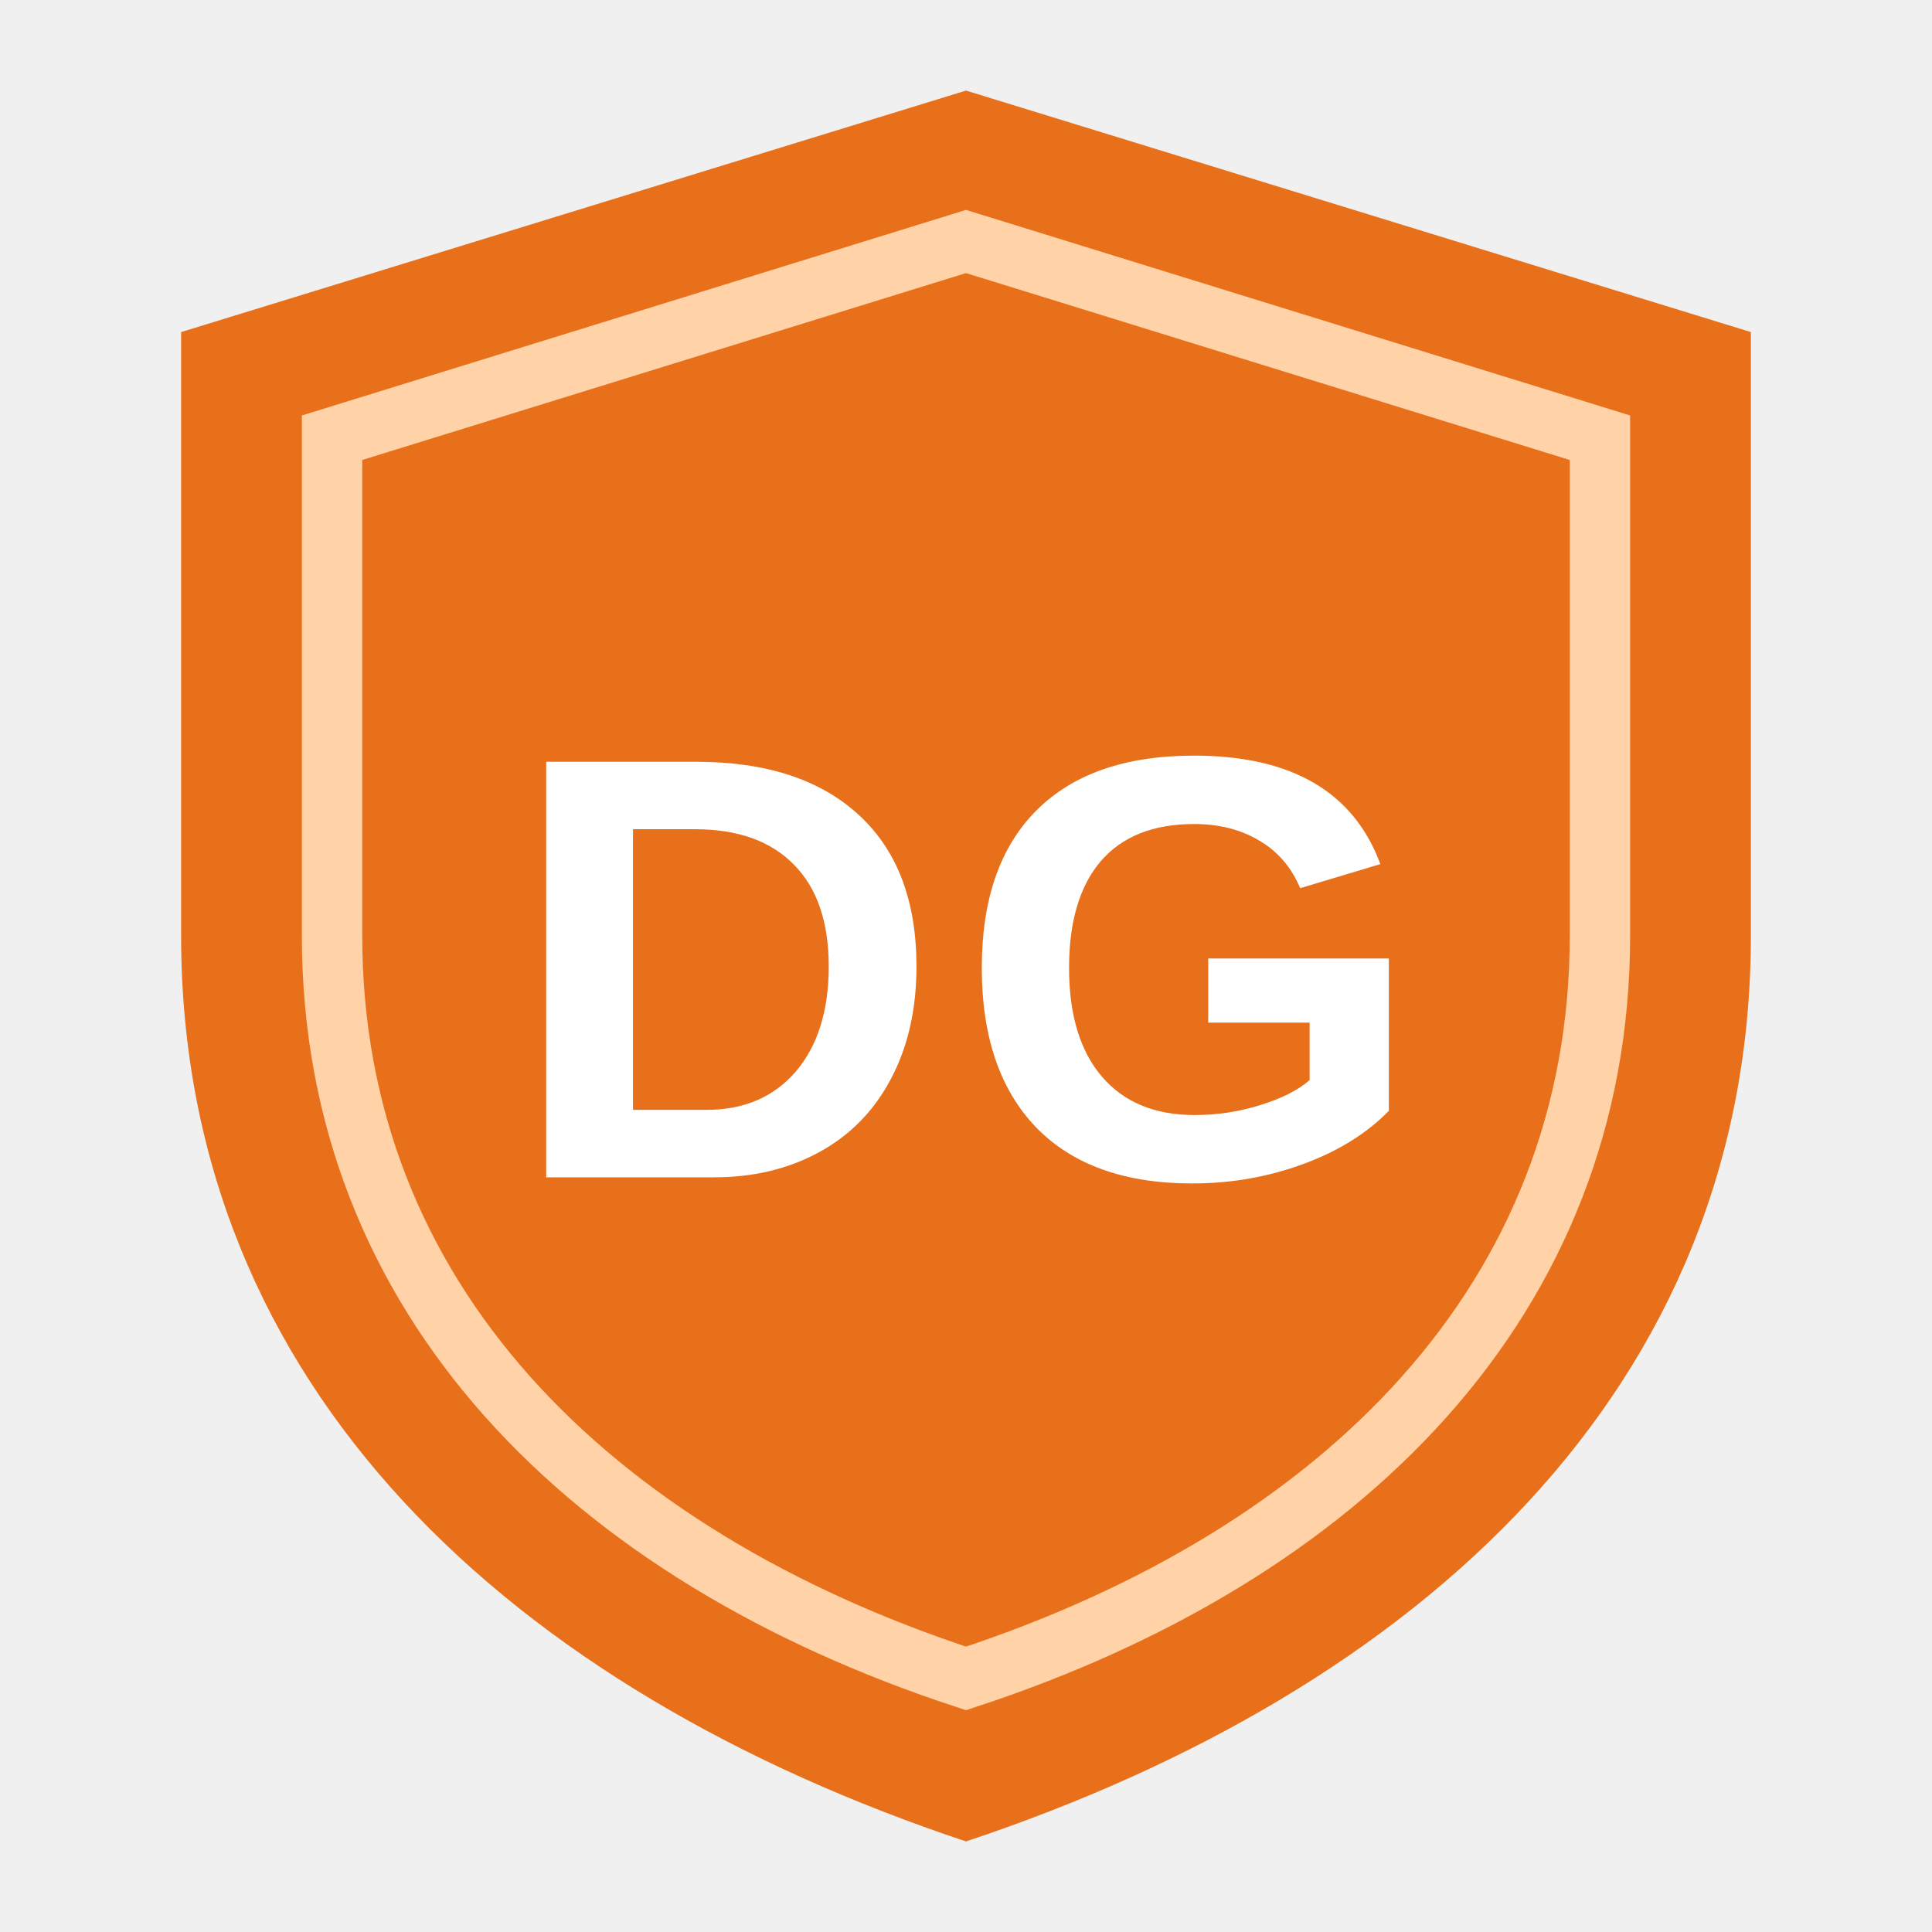
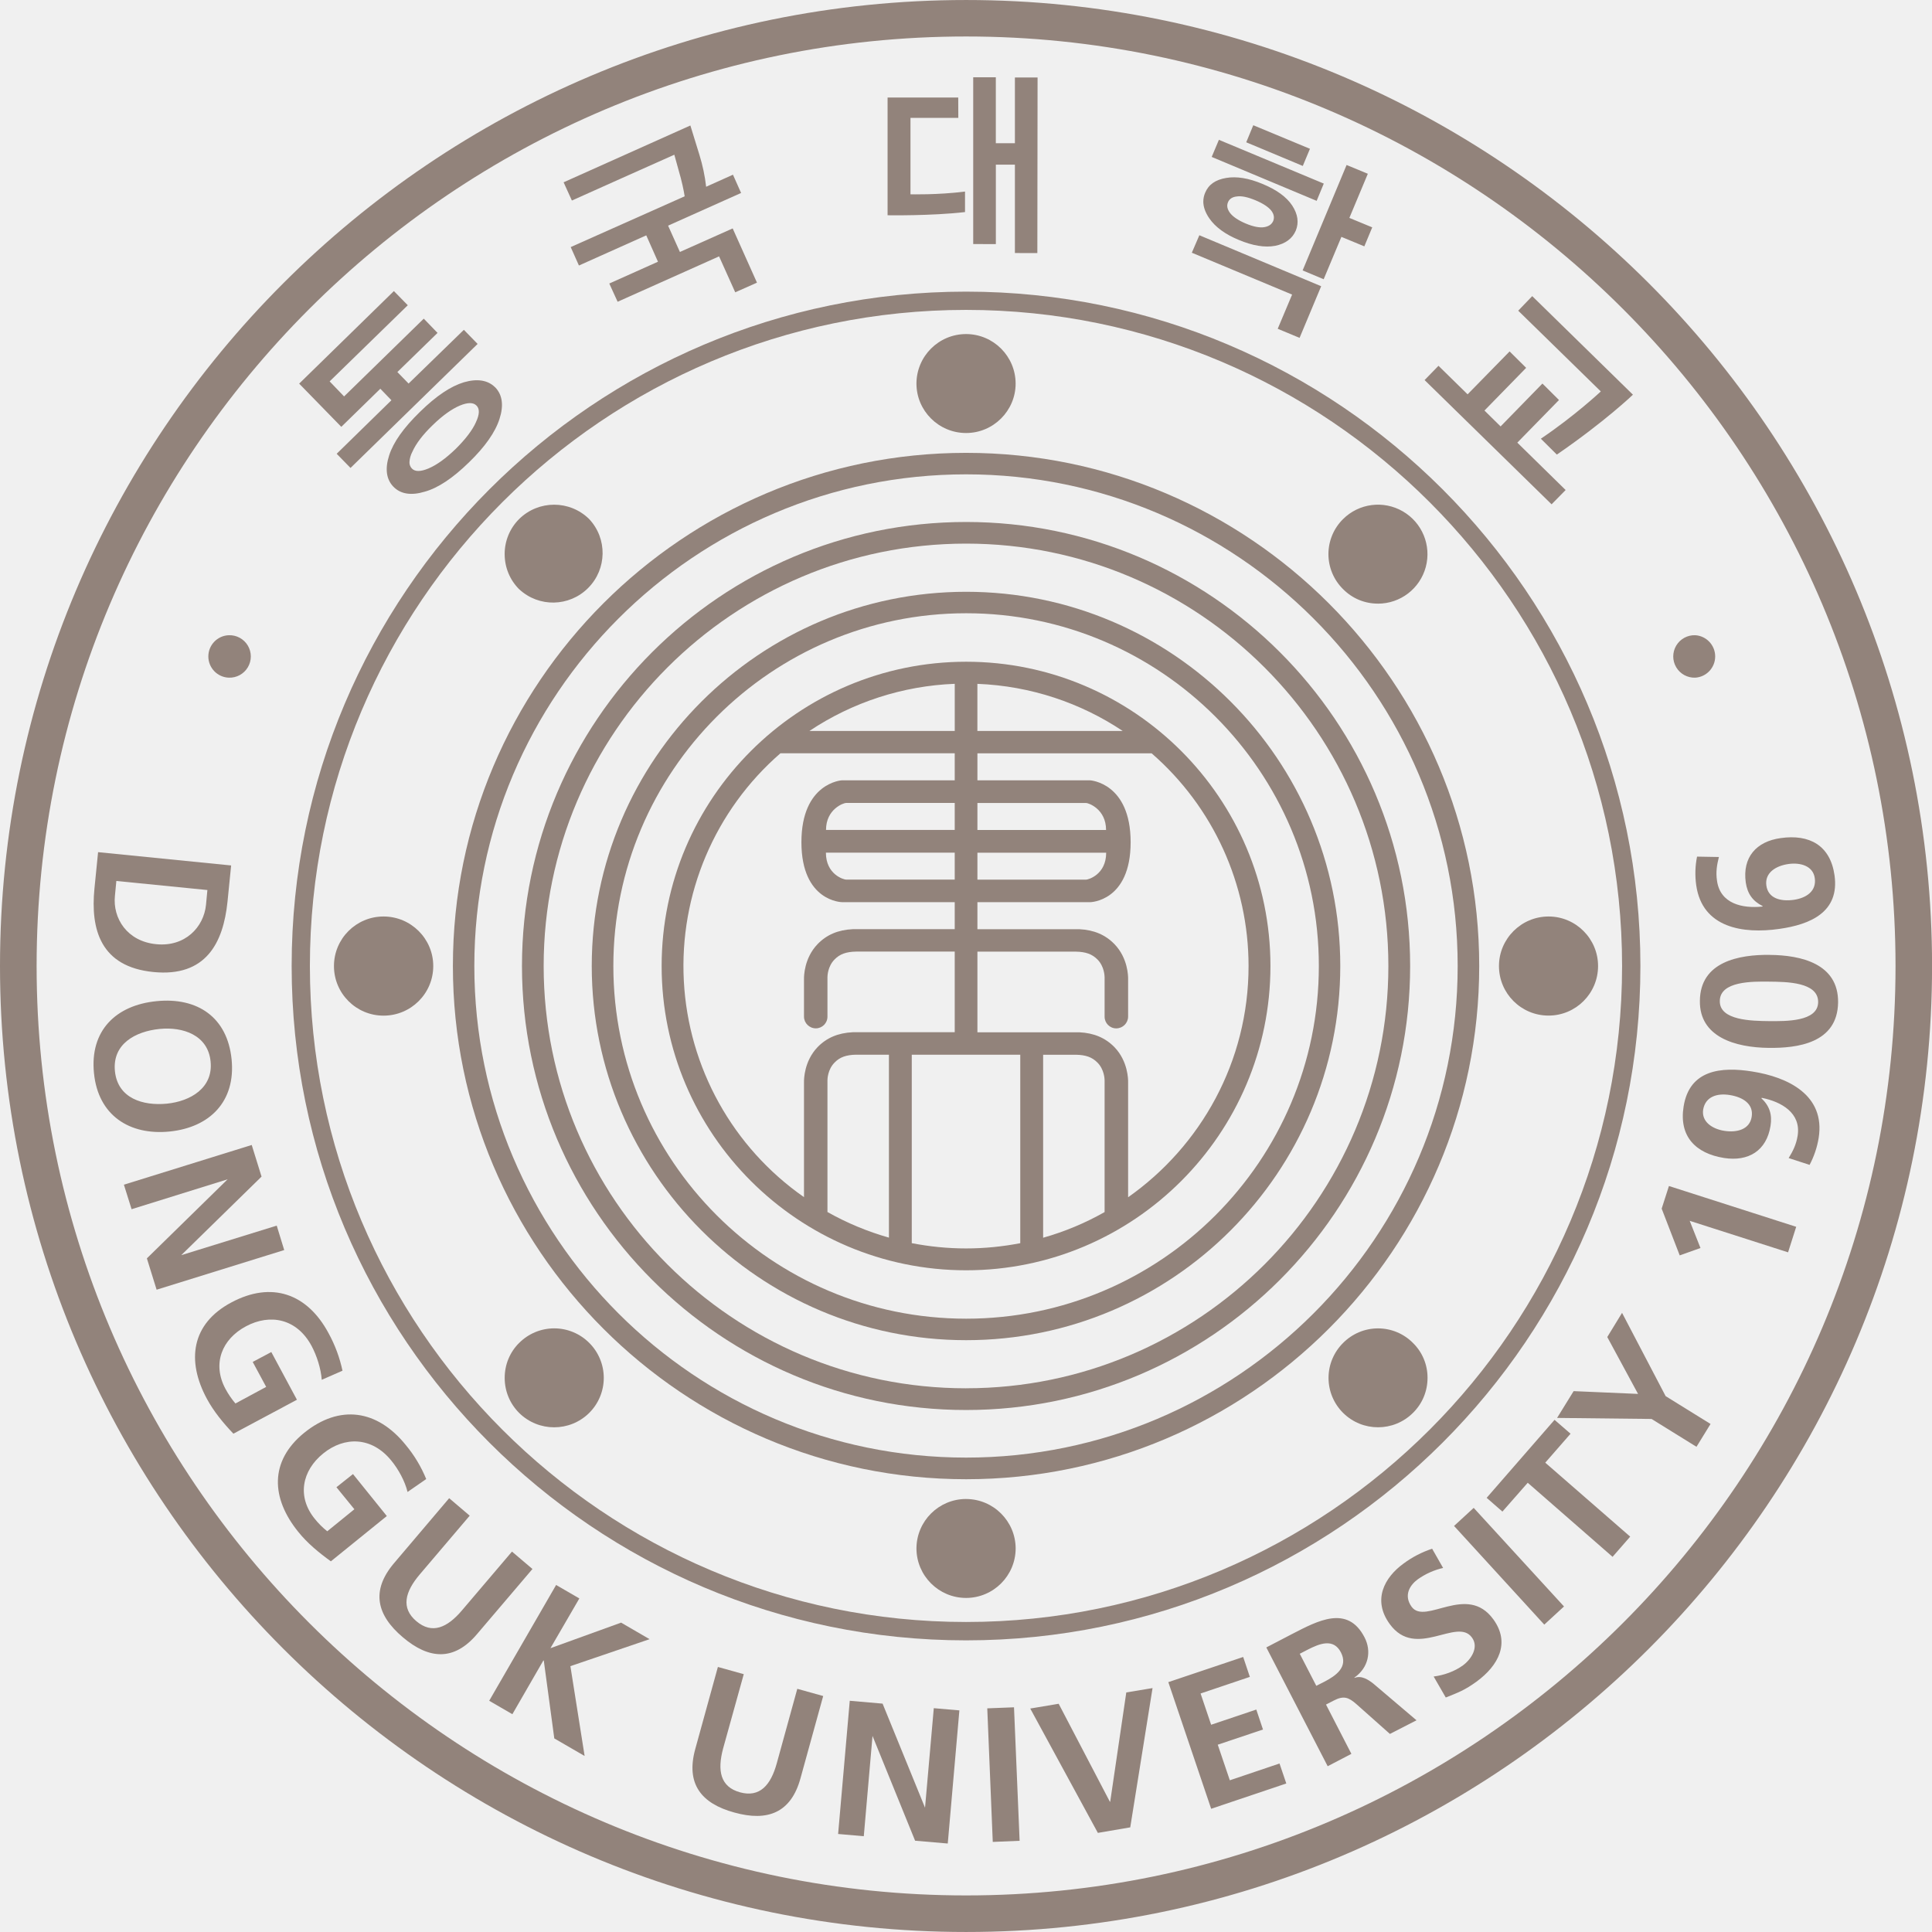
- <svg xmlns="http://www.w3.org/2000/svg" viewBox="0 0 64 64" role="img">
-   <path d="M32 3 L58 11 V31 C58 46 47 56 32 61 C17 56 6 46 6 31 V11 Z" fill="#e8701a" />
-   <path d="M32 8 L53 14.5 V31 C53 43 44.5 51.5 32 55.6 C19.5 51.5 11 43 11 31 V14.5 Z" fill="none" stroke="#ffd2a8" stroke-width="2" />
-   <text x="32" y="39" text-anchor="middle" font-family="Arial Black, Arial, Helvetica, sans-serif" font-weight="900" font-size="20" letter-spacing="0.5" fill="#ffffff">DG</text>
+ <svg xmlns="http://www.w3.org/2000/svg" width="300" height="299.96" viewBox="0 0 68.86 68.85">
+   <path d="M8.155 24.153a.757.757 0 1 0 0-1.513.757.757 0 0 0 0 1.513zM24.034 5.514c.032.108.23.83.23.83.093.35.139.652.139.652l-4.062 1.81.293.657 2.4-1.075c.043.094.378.848.417.94l-1.735.777.297.65 3.616-1.618.576 1.281.775-.344-.866-1.933-1.881.839-.421-.938 2.602-1.165-.29-.651-.956.43a6.2 6.2 0 0 0-.237-1.13l-.325-1.054-4.518 2.025.295.65s3.53-1.582 3.651-1.633zM16.532 13.625c-.471.143-.984.486-1.566 1.056-.585.571-.943 1.077-1.095 1.546-.155.479-.104.858.152 1.121.258.264.634.322 1.122.174.467-.13.998-.483 1.571-1.044.57-.552.938-1.076 1.088-1.549.155-.48.102-.858-.152-1.122l-.004-.002c-.26-.26-.64-.318-1.116-.18m.434 1.418c-.128.29-.378.613-.72.952-.35.339-.677.577-.978.703-.28.117-.478.117-.588 0a.31.31 0 0 1-.086-.229.88.88 0 0 1 .102-.364c.13-.294.376-.616.726-.953.35-.342.68-.575.97-.698.282-.116.478-.116.593.003.115.114.108.313-.02.586zM13.556 13.855l.395.41L12 16.173l.493.505 4.53-4.42-.49-.503-1.97 1.915-.4-.41 1.432-1.395-.491-.508-2.84 2.772-.515-.536 2.785-2.714-.495-.505-3.376 3.299 1.502 1.54 1.391-1.358zM63.079 34.033c-1.102-.013-2.48.244-2.492 1.636-.02 1.293 1.263 1.667 2.455 1.679.999.012 2.453-.157 2.471-1.624.013-1.382-1.327-1.68-2.434-1.69m-.029 2.36c-.61-.007-1.766-.022-1.753-.717.004-.71 1.16-.698 1.768-.69.605.007 1.746.012 1.737.731-.008.7-1.152.68-1.752.676zM6.047 40.329c1.439-.147 2.356-1.08 2.208-2.57-.151-1.507-1.22-2.222-2.675-2.076-1.448.142-2.385 1.048-2.23 2.57.15 1.501 1.266 2.22 2.697 2.076m-1.951-2.152c-.096-.971.73-1.416 1.59-1.504.834-.084 1.728.218 1.82 1.16.097.945-.72 1.418-1.556 1.503-.855.084-1.755-.188-1.854-1.159zM9.67 48.189l-.663.352.48.89-1.096.591a2.983 2.983 0 0 1-.356-.522c-.48-.898-.123-1.774.733-2.229.86-.46 1.815-.276 2.34.705.18.338.33.797.36 1.202l.739-.324a4.873 4.873 0 0 0-.493-1.33c-.76-1.425-2.037-1.871-3.474-1.1-1.42.76-1.599 2.073-.867 3.43.242.45.584.865.946 1.245l2.264-1.21zM9.863 43.683 6.46 44.736l2.862-2.8-.35-1.127-4.556 1.415.274.874 3.423-1.066-2.878 2.818.347 1.117 4.548-1.413zM5.466 34.644c1.878.187 2.491-1.045 2.642-2.5l.13-1.298-4.742-.474-.13 1.3c-.143 1.452.216 2.785 2.1 2.972m-1.37-2.713.051-.532 3.245.323-.05.53c-.081.796-.748 1.504-1.776 1.4-1.04-.102-1.552-.928-1.47-1.721ZM62.453 38.19c-1.106-.178-2.236-.064-2.446 1.246-.17 1.062.422 1.672 1.439 1.836.872.136 1.518-.257 1.659-1.146.064-.398-.034-.71-.328-.985l.019-.012c.69.138 1.404.534 1.275 1.35-.05.319-.175.561-.32.796l.746.243a3.12 3.12 0 0 0 .324-.964c.24-1.521-1.09-2.164-2.368-2.364m-.02 1.614c-.069.451-.524.573-.981.5-.42-.067-.815-.322-.748-.757.08-.463.5-.591.945-.519.472.075.859.319.784.776zM12.581 52.538l-.59.469.64.785-.967.785a2.741 2.741 0 0 1-.448-.447c-.64-.791-.45-1.717.304-2.326.756-.613 1.732-.605 2.43.258.244.297.48.72.576 1.114l.665-.46a4.618 4.618 0 0 0-.728-1.213c-1.014-1.258-2.353-1.46-3.623-.434-1.247 1.015-1.177 2.335-.206 3.533.32.399.733.739 1.159 1.046l1.994-1.614zM54.919 15.636l.57.566c1.726-1.186 2.712-2.135 2.712-2.135l-3.59-3.513-.499.519 2.944 2.878s-.919.864-2.137 1.685z" style="fill:#92837b;fill-opacity:1;fill-rule:nonzero;stroke:none;stroke-width:.353" />
+   <path d="m55.802 17.465-1.722-1.689c.08-.079 1.485-1.519 1.485-1.519l-.59-.587-1.491 1.528-.575-.566 1.486-1.522-.59-.585-1.497 1.529-1.038-1.017-.495.509 4.526 4.428zM46.689 5.303l-2.02-.84-.251.608 2.016.843zM47.178 9.952s.591-1.408.632-1.51l.817.338.282-.677-.815-.337c.044-.102.658-1.573.658-1.573l-.757-.313-1.567 3.758zM60.486 30.53a3.02 3.02 0 0 0-.03 1.018c.216 1.528 1.678 1.743 2.957 1.56 1.11-.155 2.157-.6 1.973-1.91-.151-1.069-.897-1.474-1.92-1.327-.872.12-1.367.688-1.244 1.58.058.4.247.669.605.844l-.014.016c-.704.074-1.499-.096-1.615-.916-.05-.32 0-.586.067-.85l-.78-.014m3.261.263c.42-.059.876.065.936.505.066.463-.301.707-.746.772-.473.066-.916-.05-.98-.51-.062-.453.334-.702.79-.767zM60.422 24.153a.758.758 0 0 0 0-1.513.757.757 0 1 0 0 1.513zM47.182 6.543l-3.738-1.56-.257.61 3.741 1.565zM34.395 7.559v-.732c-.97.124-1.944.098-1.944.098V4.2h1.705l-.003-.725h-2.518v4.197s1.548.026 2.76-.114zM45.54 11.718l.779.324.77-1.841-4.342-1.817-.268.623 3.574 1.492zM35.494 5.868h.679v3.15l.8.002.008-6.259h-.808v2.343h-.68v-2.35h-.806v5.944l.807.002V5.868ZM44.146 8.548c.498.21.932.282 1.305.213.366-.075.611-.258.734-.544.115-.282.075-.583-.131-.896-.203-.303-.55-.558-1.063-.769-.487-.204-.92-.273-1.283-.211-.386.063-.633.237-.754.528a.803.803 0 0 0-.066.316c0 .19.074.394.214.597.214.31.565.568 1.044.766m-.38-1.337c.052-.122.155-.191.31-.208.174-.028.395.02.674.136.274.115.464.243.564.372.094.126.111.245.067.361-.053.124-.157.195-.316.223-.162.028-.388-.012-.663-.128-.272-.115-.46-.243-.565-.382-.096-.133-.12-.256-.07-.374z" style="fill:#92837b;fill-opacity:1;fill-rule:nonzero;stroke:none;stroke-width:.353" />
+   <path d="M34.434 0C15.446 0 0 15.445 0 34.43c0 18.983 15.446 34.429 34.434 34.429 18.984 0 34.428-15.446 34.428-34.43S53.418 0 34.434 0m0 67.556c-18.267 0-33.129-14.86-33.129-33.126 0-18.269 14.862-33.13 33.13-33.13C52.7 1.3 67.56 16.16 67.56 34.43c0 18.267-14.859 33.126-33.126 33.126z" style="fill:#92837b;fill-opacity:1;fill-rule:nonzero;stroke:none;stroke-width:.353" />
+   <path d="m18.248 55.301-1.783 2.096c-.526.62-1.067.858-1.625.385-.557-.472-.406-1.046.119-1.665l1.782-2.096-.732-.623-1.969 2.321c-.824.976-.617 1.845.317 2.635.931.792 1.824.858 2.646-.113l1.975-2.32zM48.278 59.804l-.004-.013c.501-.35.619-.935.361-1.432-.607-1.176-1.675-.587-2.587-.118l-.914.476 2.187 4.234.845-.441-.905-1.757.272-.14c.356-.187.532-.121.814.127l1.192 1.06.948-.486-1.536-1.305c-.18-.143-.434-.306-.673-.205m-1.08.138-.283.143-.589-1.142.28-.145c.422-.216.918-.419 1.185.092.274.526-.178.837-.593 1.052zM43.833 63.452l-.43-1.268 1.612-.541-.238-.712-1.61.542-.376-1.114 1.756-.592-.238-.71-2.668.897 1.527 4.514 2.678-.902-.242-.712zM55.977 51.1l-.57-.495-2.42 2.78.562.49.902-1.027 3.024 2.64.628-.72-3.027-2.636zM50.314 57.27c-.304-.424-.046-.787.217-.98a2.54 2.54 0 0 1 .904-.406l-.391-.685a3.6 3.6 0 0 0-1.021.53c-.681.494-1.116 1.298-.489 2.156.927 1.276 2.394-.254 2.927.477.259.346-.027.782-.32.995-.302.219-.675.349-1.043.397l.432.748c.45-.18.678-.262 1.098-.567.776-.569 1.211-1.375.596-2.221-.938-1.293-2.421.222-2.91-.445zM51.825 54.387l3.216 3.517.703-.647-3.219-3.514zM35.188 60.888l.196 4.761.957-.04-.2-4.758zM39.57 64.215h-.013l-1.824-3.49-1.013.17 2.41 4.432 1.154-.197.795-4.964-.936.155-.573 3.893zM55.194 32.665c-.971 0-1.768.792-1.768 1.766a1.765 1.765 0 1 0 3.532 0c0-.974-.793-1.766-1.764-1.766zM34.434 18.604c-8.736 0-15.83 7.1-15.83 15.826 0 8.725 7.094 15.825 15.83 15.825 8.724 0 15.826-7.1 15.826-15.825 0-8.726-7.102-15.826-15.826-15.826m0 30.877c-8.308 0-15.057-6.75-15.057-15.051 0-8.305 6.749-15.055 15.057-15.055 8.295 0 15.05 6.75 15.05 15.055 0 8.3-6.755 15.05-15.05 15.05z" style="fill:#92837b;fill-opacity:1;fill-rule:nonzero;stroke:none;stroke-width:.353" />
+   <path d="M34.436 21.092c-7.356 0-13.345 5.983-13.345 13.338 0 7.355 5.989 13.336 13.345 13.336 7.352 0 13.334-5.981 13.334-13.336s-5.982-13.338-13.334-13.338m0 25.908c-6.938 0-12.575-5.635-12.575-12.57 0-6.933 5.637-12.573 12.575-12.573 6.932 0 12.57 5.64 12.57 12.573 0 6.935-5.638 12.57-12.57 12.57z" style="fill:#92837b;fill-opacity:1;fill-rule:nonzero;stroke:none;stroke-width:.353" />
+   <path d="M34.436 23.585c-5.983 0-10.854 4.865-10.854 10.845s4.871 10.845 10.854 10.845c5.976 0 10.845-4.865 10.845-10.845s-4.869-10.845-10.845-10.845m.4.788c1.909.075 3.685.682 5.18 1.68h-5.18v-1.68m0 4.246h3.874c.086 0 .712.217.712.962h-4.585v-.962m0 1.773h4.589c0 .783-.642.96-.716.96h-3.873v-.96m-.808-6.02v1.68H28.85a10.024 10.024 0 0 1 5.178-1.68m-5.372 14.181v4.115a10.044 10.044 0 0 1-.84-15.82h6.212v.963h-4.02s-1.444.082-1.444 2.206c0 2.12 1.445 2.137 1.445 2.137h4.019v.963h-3.634c-.523.025-.932.198-1.256.535-.482.502-.482 1.156-.482 1.226v1.357c0 .228.19.417.423.417a.416.416 0 0 0 .413-.417V34.83c0-.044.009-.388.254-.634.186-.193.42-.274.77-.28h3.512v2.874h-3.634c-.523.025-.932.198-1.256.533-.482.504-.482 1.158-.482 1.229m.785-8.972c0-.745.626-.962.712-.962h3.875v.962h-4.587m4.587.81v.96h-3.875c-.075 0-.716-.176-.716-.96h4.59m-2.344 13.721a10.033 10.033 0 0 1-2.191-.913v-4.695c0-.043.009-.386.254-.632.186-.194.42-.275.77-.28h1.167v6.52m4.681.198c-.625.12-1.27.187-1.93.187-.663 0-1.31-.067-1.937-.188v-6.717h3.867v6.718M39.37 43.2a9.873 9.873 0 0 1-2.191.915v-6.522h1.17c.346.005.578.086.767.28.244.246.254.589.254.632V43.2m.838-.528v-4.118c0-.07 0-.725-.484-1.229-.326-.335-.735-.508-1.257-.533h-3.63v-2.874h3.512c.346.006.578.087.767.28.244.246.254.59.254.634v1.404c0 .228.184.417.414.417a.423.423 0 0 0 .424-.417v-1.357c0-.07 0-.724-.484-1.226-.326-.337-.735-.51-1.257-.535h-3.63v-.963h4.017s1.444-.017 1.444-2.137c0-2.124-1.444-2.206-1.444-2.206h-4.017v-.962h6.21a10.045 10.045 0 0 1 3.454 7.58c0 3.408-1.701 6.418-4.293 8.242z" style="fill:#92837b;fill-opacity:1;fill-rule:nonzero;stroke:none;stroke-width:.353" />
+   <path d="M58.467 34.43c0-13.25-10.783-24.036-24.035-24.036-13.258 0-24.037 10.785-24.037 24.036 0 13.25 10.779 24.035 24.037 24.035 13.252 0 24.035-10.786 24.035-24.035M34.432 57.81c-12.897 0-23.387-10.49-23.387-23.38 0-12.896 10.49-23.385 23.387-23.385 12.895 0 23.382 10.489 23.382 23.385 0 12.89-10.487 23.38-23.382 23.38zM59.225 43.078l.643 1.666.74-.263-.384-.969 3.506 1.123.29-.91-4.536-1.454zM32.97 64.429l-1.513-3.709-1.17-.102-.415 4.748.915.08.311-3.575 1.518 3.735 1.164.1.414-4.745-.912-.079z" style="fill:#92837b;fill-opacity:1;fill-rule:nonzero;stroke:none;stroke-width:.353" />
+   <path d="M49.112 21.515A1.764 1.764 0 1 0 47.87 18.5a1.754 1.754 0 0 0 0 2.498c.33.333.77.516 1.242.516zM34.434 15.433c.968 0 1.765-.791 1.765-1.763a1.77 1.77 0 0 0-1.765-1.764 1.77 1.77 0 0 0-1.77 1.764c0 .972.794 1.763 1.77 1.763zM27.686 62.845c-.216.786-.608 1.228-1.31 1.036-.705-.195-.813-.775-.604-1.559l.737-2.652-.922-.257-.81 2.937c-.335 1.232.219 1.93 1.395 2.251 1.182.329 2.02.013 2.358-1.217l.81-2.935-.923-.257zM22.137 57.833l-2.518.911 1.03-1.773-.828-.48-2.385 4.127.826.479 1.106-1.917.014.008.374 2.772 1.081.626-.507-3.202 2.822-.961-1.015-.59zM18.506 21.002A1.767 1.767 0 0 0 21 18.501a1.778 1.778 0 0 0-2.5.001 1.76 1.76 0 0 0-.513 1.245c0 .476.183.918.514 1.252l.004.003z" style="fill:#92837b;fill-opacity:1;fill-rule:nonzero;stroke:none;stroke-width:.353" />
+   <path d="M34.434 16.14c-10.088 0-18.292 8.207-18.292 18.29 0 10.084 8.204 18.292 18.292 18.292 10.087 0 18.288-8.208 18.288-18.292 0-10.083-8.201-18.29-18.288-18.29m0 35.811c-9.667 0-17.528-7.858-17.528-17.521 0-9.665 7.861-17.524 17.528-17.524 9.657 0 17.52 7.86 17.52 17.524 0 9.663-7.863 17.521-17.52 17.521zM13.67 32.665a1.767 1.767 0 0 0 0 3.534c.976 0 1.772-.788 1.772-1.768 0-.974-.796-1.766-1.771-1.766zM57.813 46.792l-.527.862 1.097 2.027-2.296-.099-.59.955 3.368.037 1.601.992.501-.814-1.601-.992z" style="fill:#92837b;fill-opacity:1;fill-rule:nonzero;stroke:none;stroke-width:.353" />
+   <path d="M47.87 47.865a1.756 1.756 0 0 0 0 2.492 1.767 1.767 0 0 0 2.491 0c.335-.33.519-.774.519-1.248a1.73 1.73 0 0 0-.519-1.244 1.753 1.753 0 0 0-2.491 0zM18.506 47.861l-.004.004c-.33.328-.514.772-.514 1.245 0 .473.184.917.514 1.248a1.777 1.777 0 0 0 2.499 0 1.761 1.761 0 0 0 0-2.496 1.763 1.763 0 0 0-2.495 0zM34.434 53.426a1.77 1.77 0 0 0-1.77 1.763 1.77 1.77 0 0 0 1.77 1.764A1.77 1.77 0 0 0 36.2 55.19a1.77 1.77 0 0 0-1.765-1.763z" style="fill:#92837b;fill-opacity:1;fill-rule:nonzero;stroke:none;stroke-width:.353" />
</svg>
